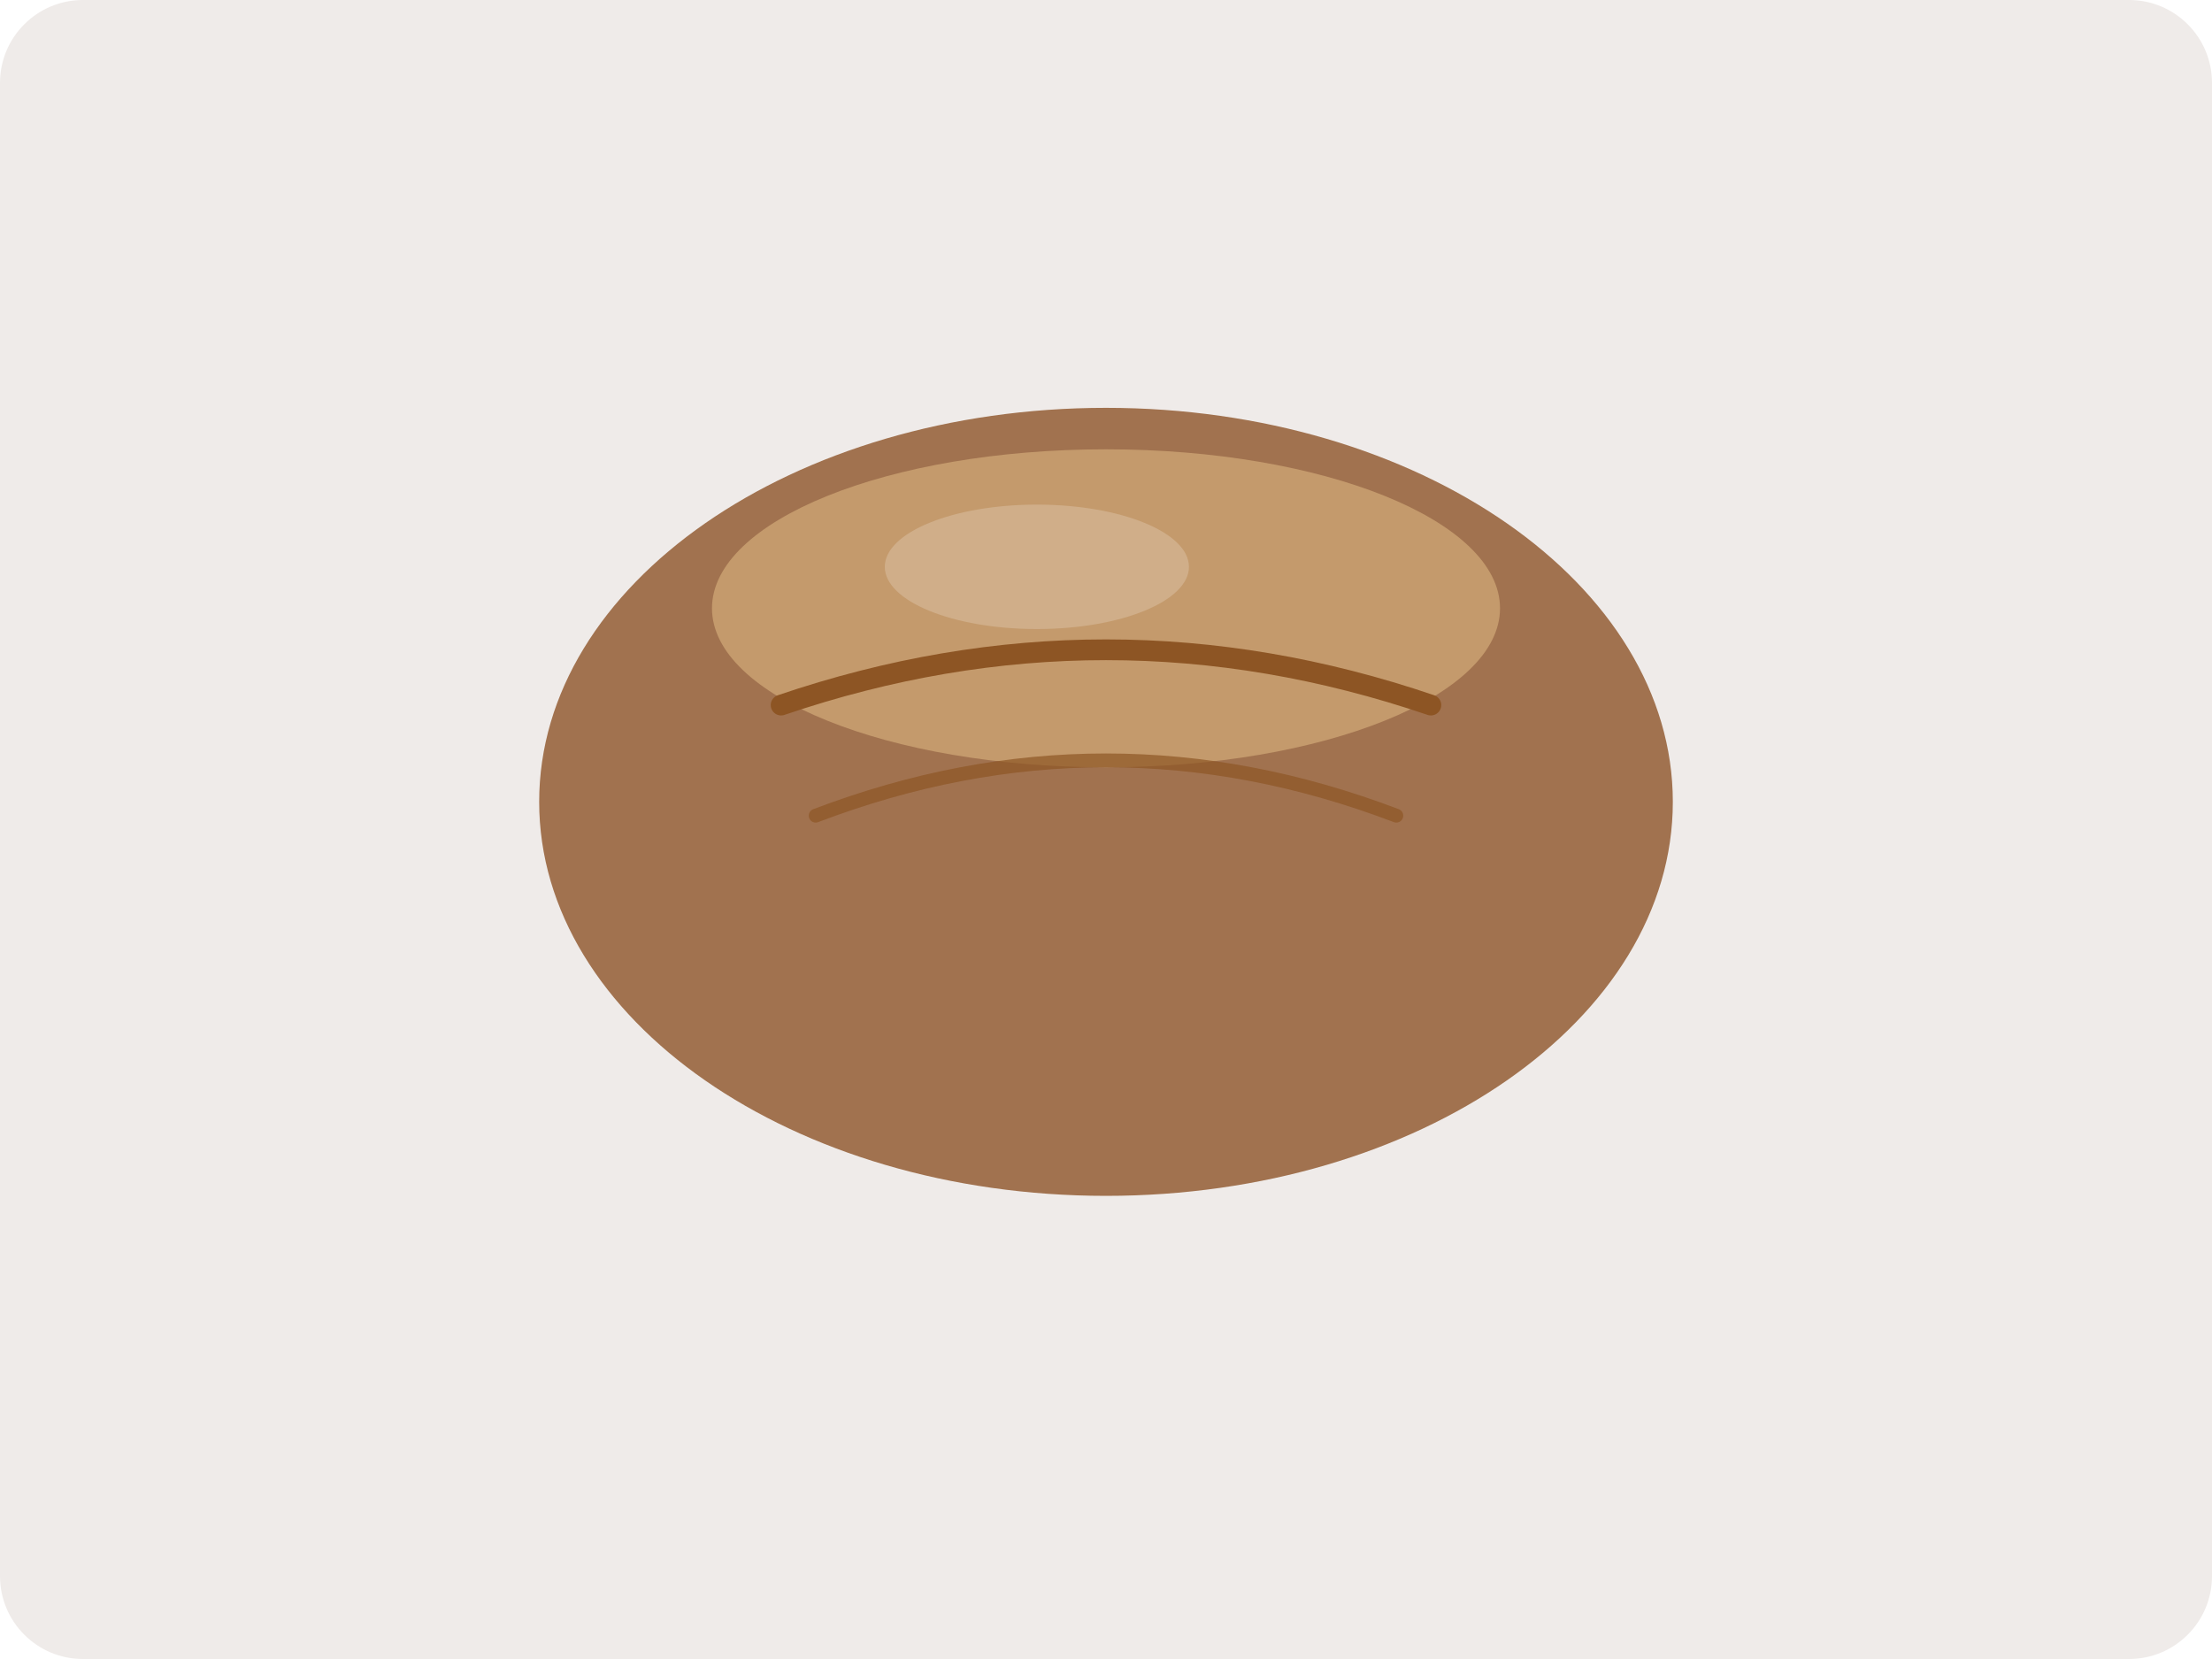
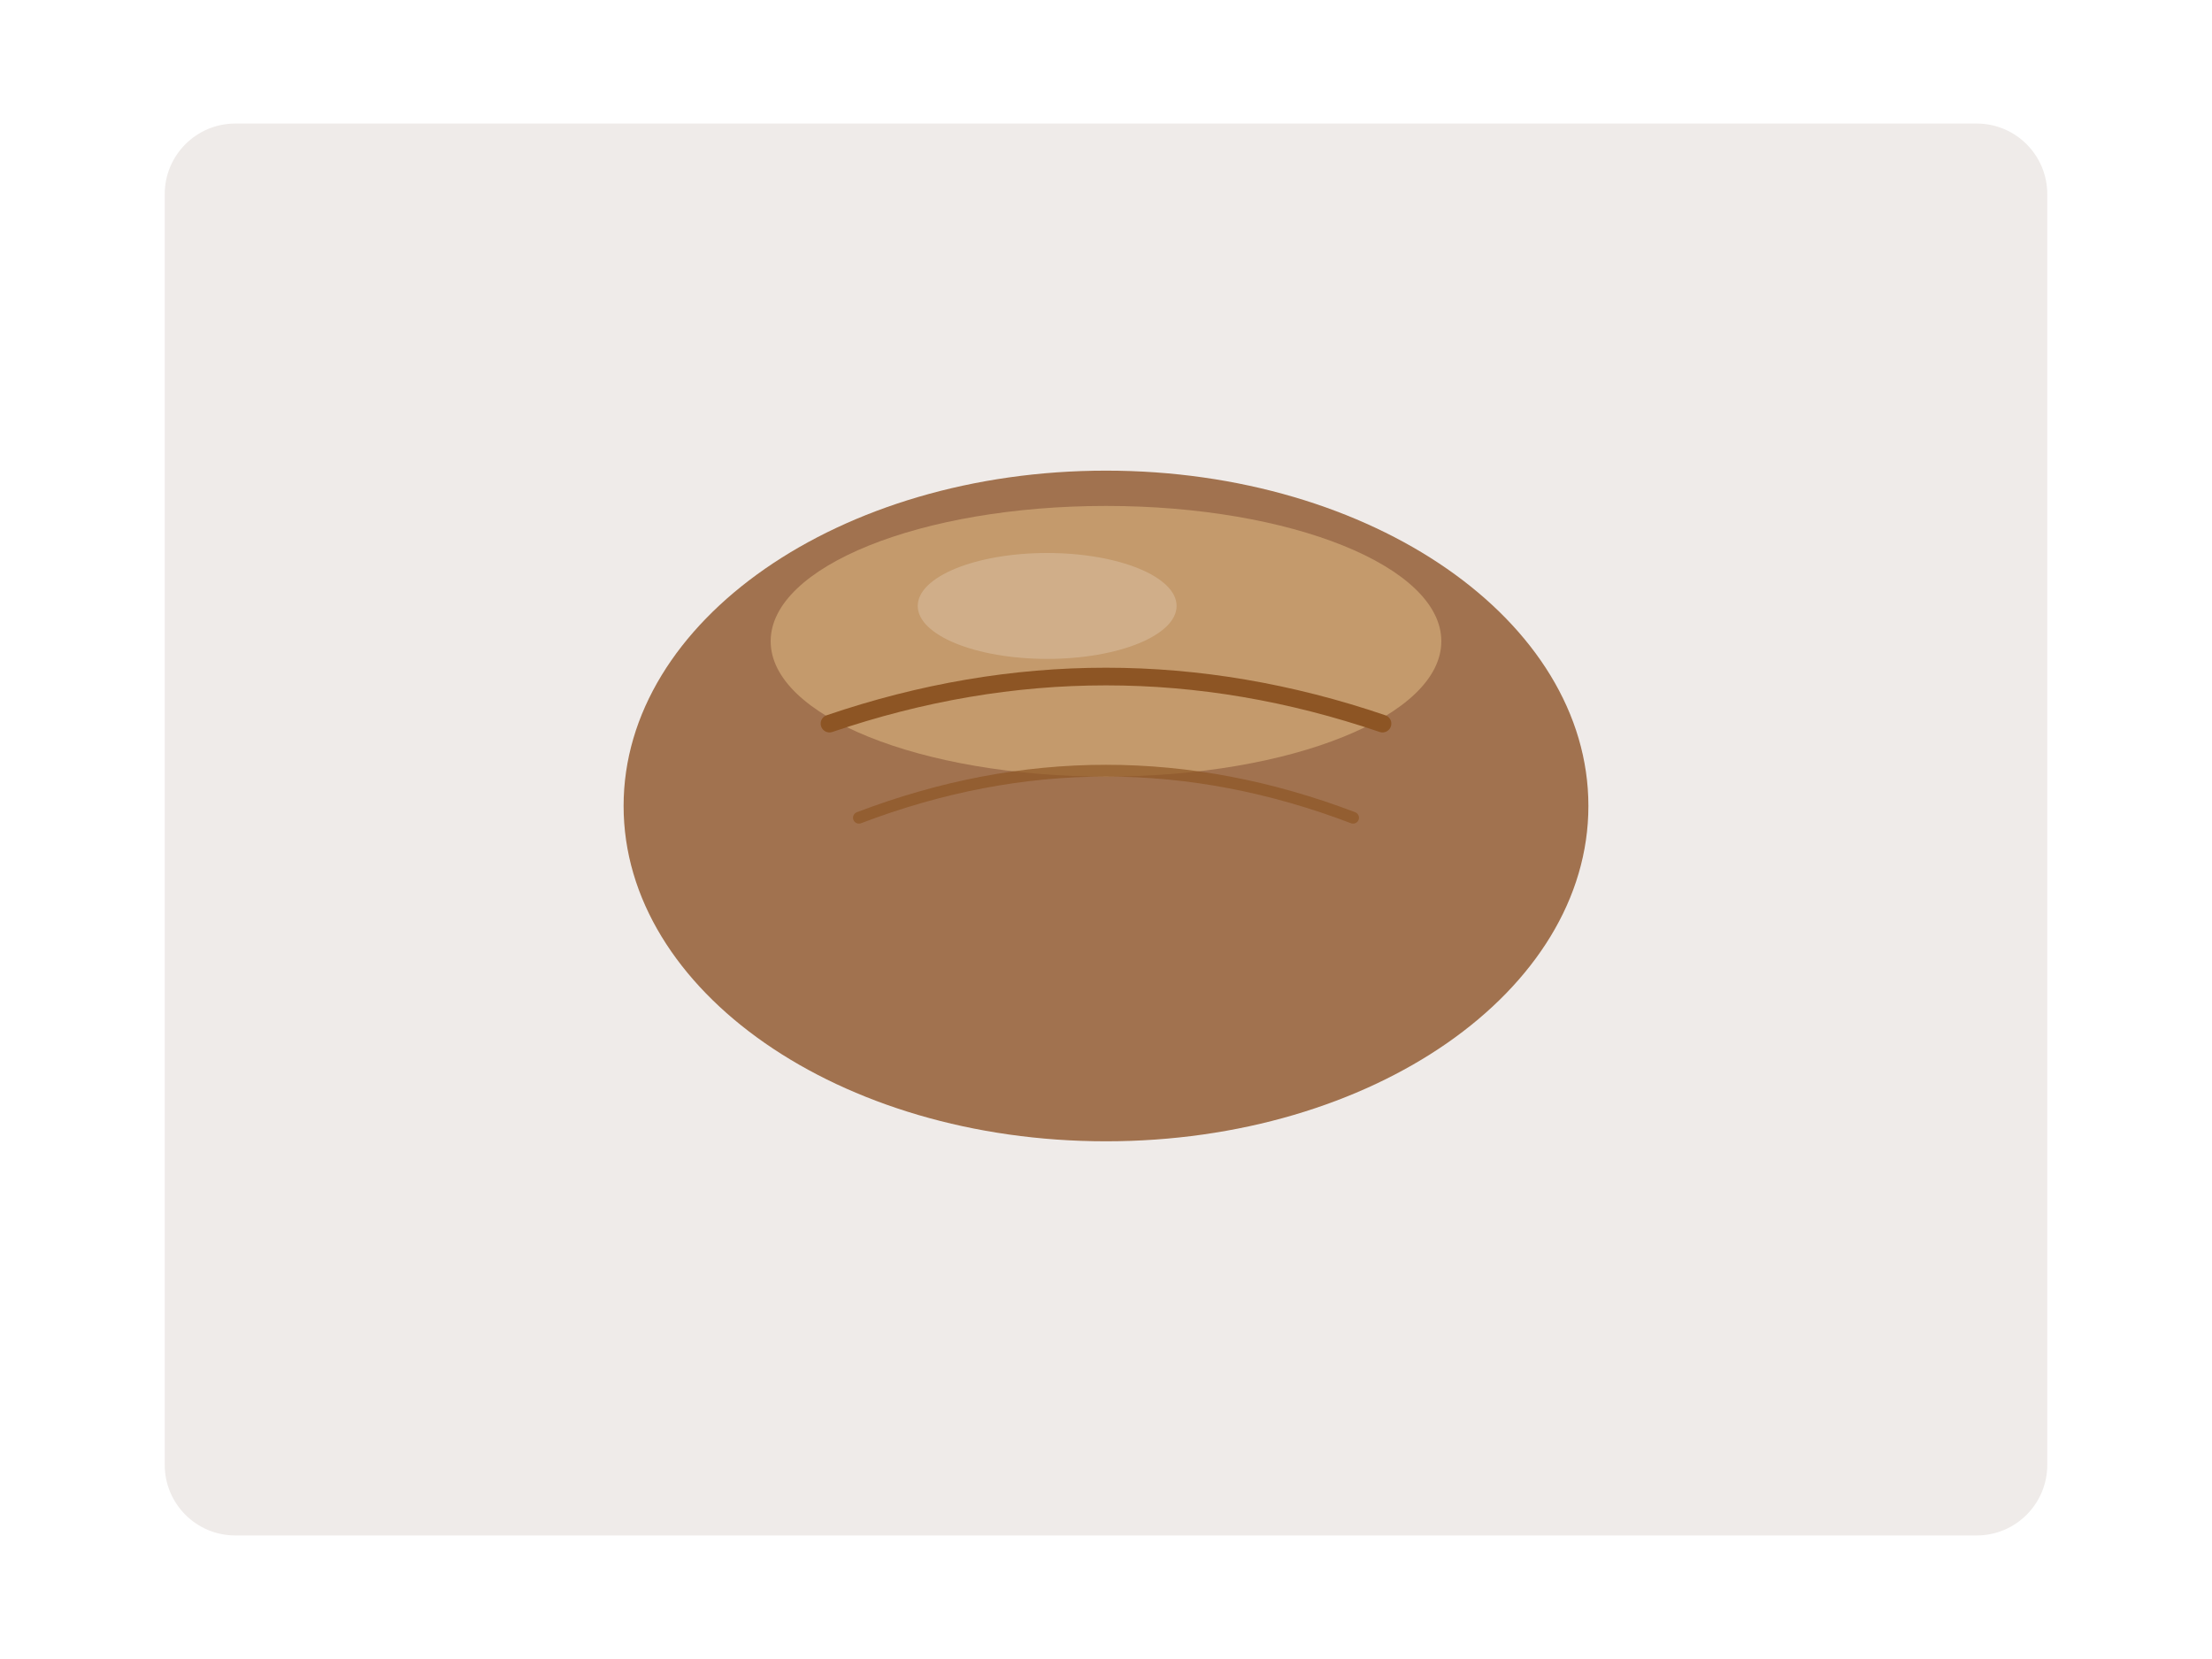
- <svg xmlns="http://www.w3.org/2000/svg" width="320" height="240" viewBox="0 0 320 240">
+ <svg xmlns="http://www.w3.org/2000/svg" width="320" height="240" viewBox="-28 -20 376 280">
  <rect width="320" height="240" fill="#efebe9" rx="12" />
  <ellipse cx="160" cy="116" rx="82" ry="57" fill="#a1724f" />
  <ellipse cx="160" cy="88" rx="57" ry="23" fill="#c49a6c" />
  <path d="M113 102 Q160 86 207 102" stroke="#8d5524" stroke-width="3" fill="none" stroke-linecap="round" />
  <path d="M118 118 Q160 102 202 118" stroke="#8d5524" stroke-width="2" fill="none" stroke-linecap="round" opacity="0.7" />
  <ellipse cx="150" cy="82" rx="22" ry="9" fill="rgba(255,255,255,0.2)" />
</svg>
